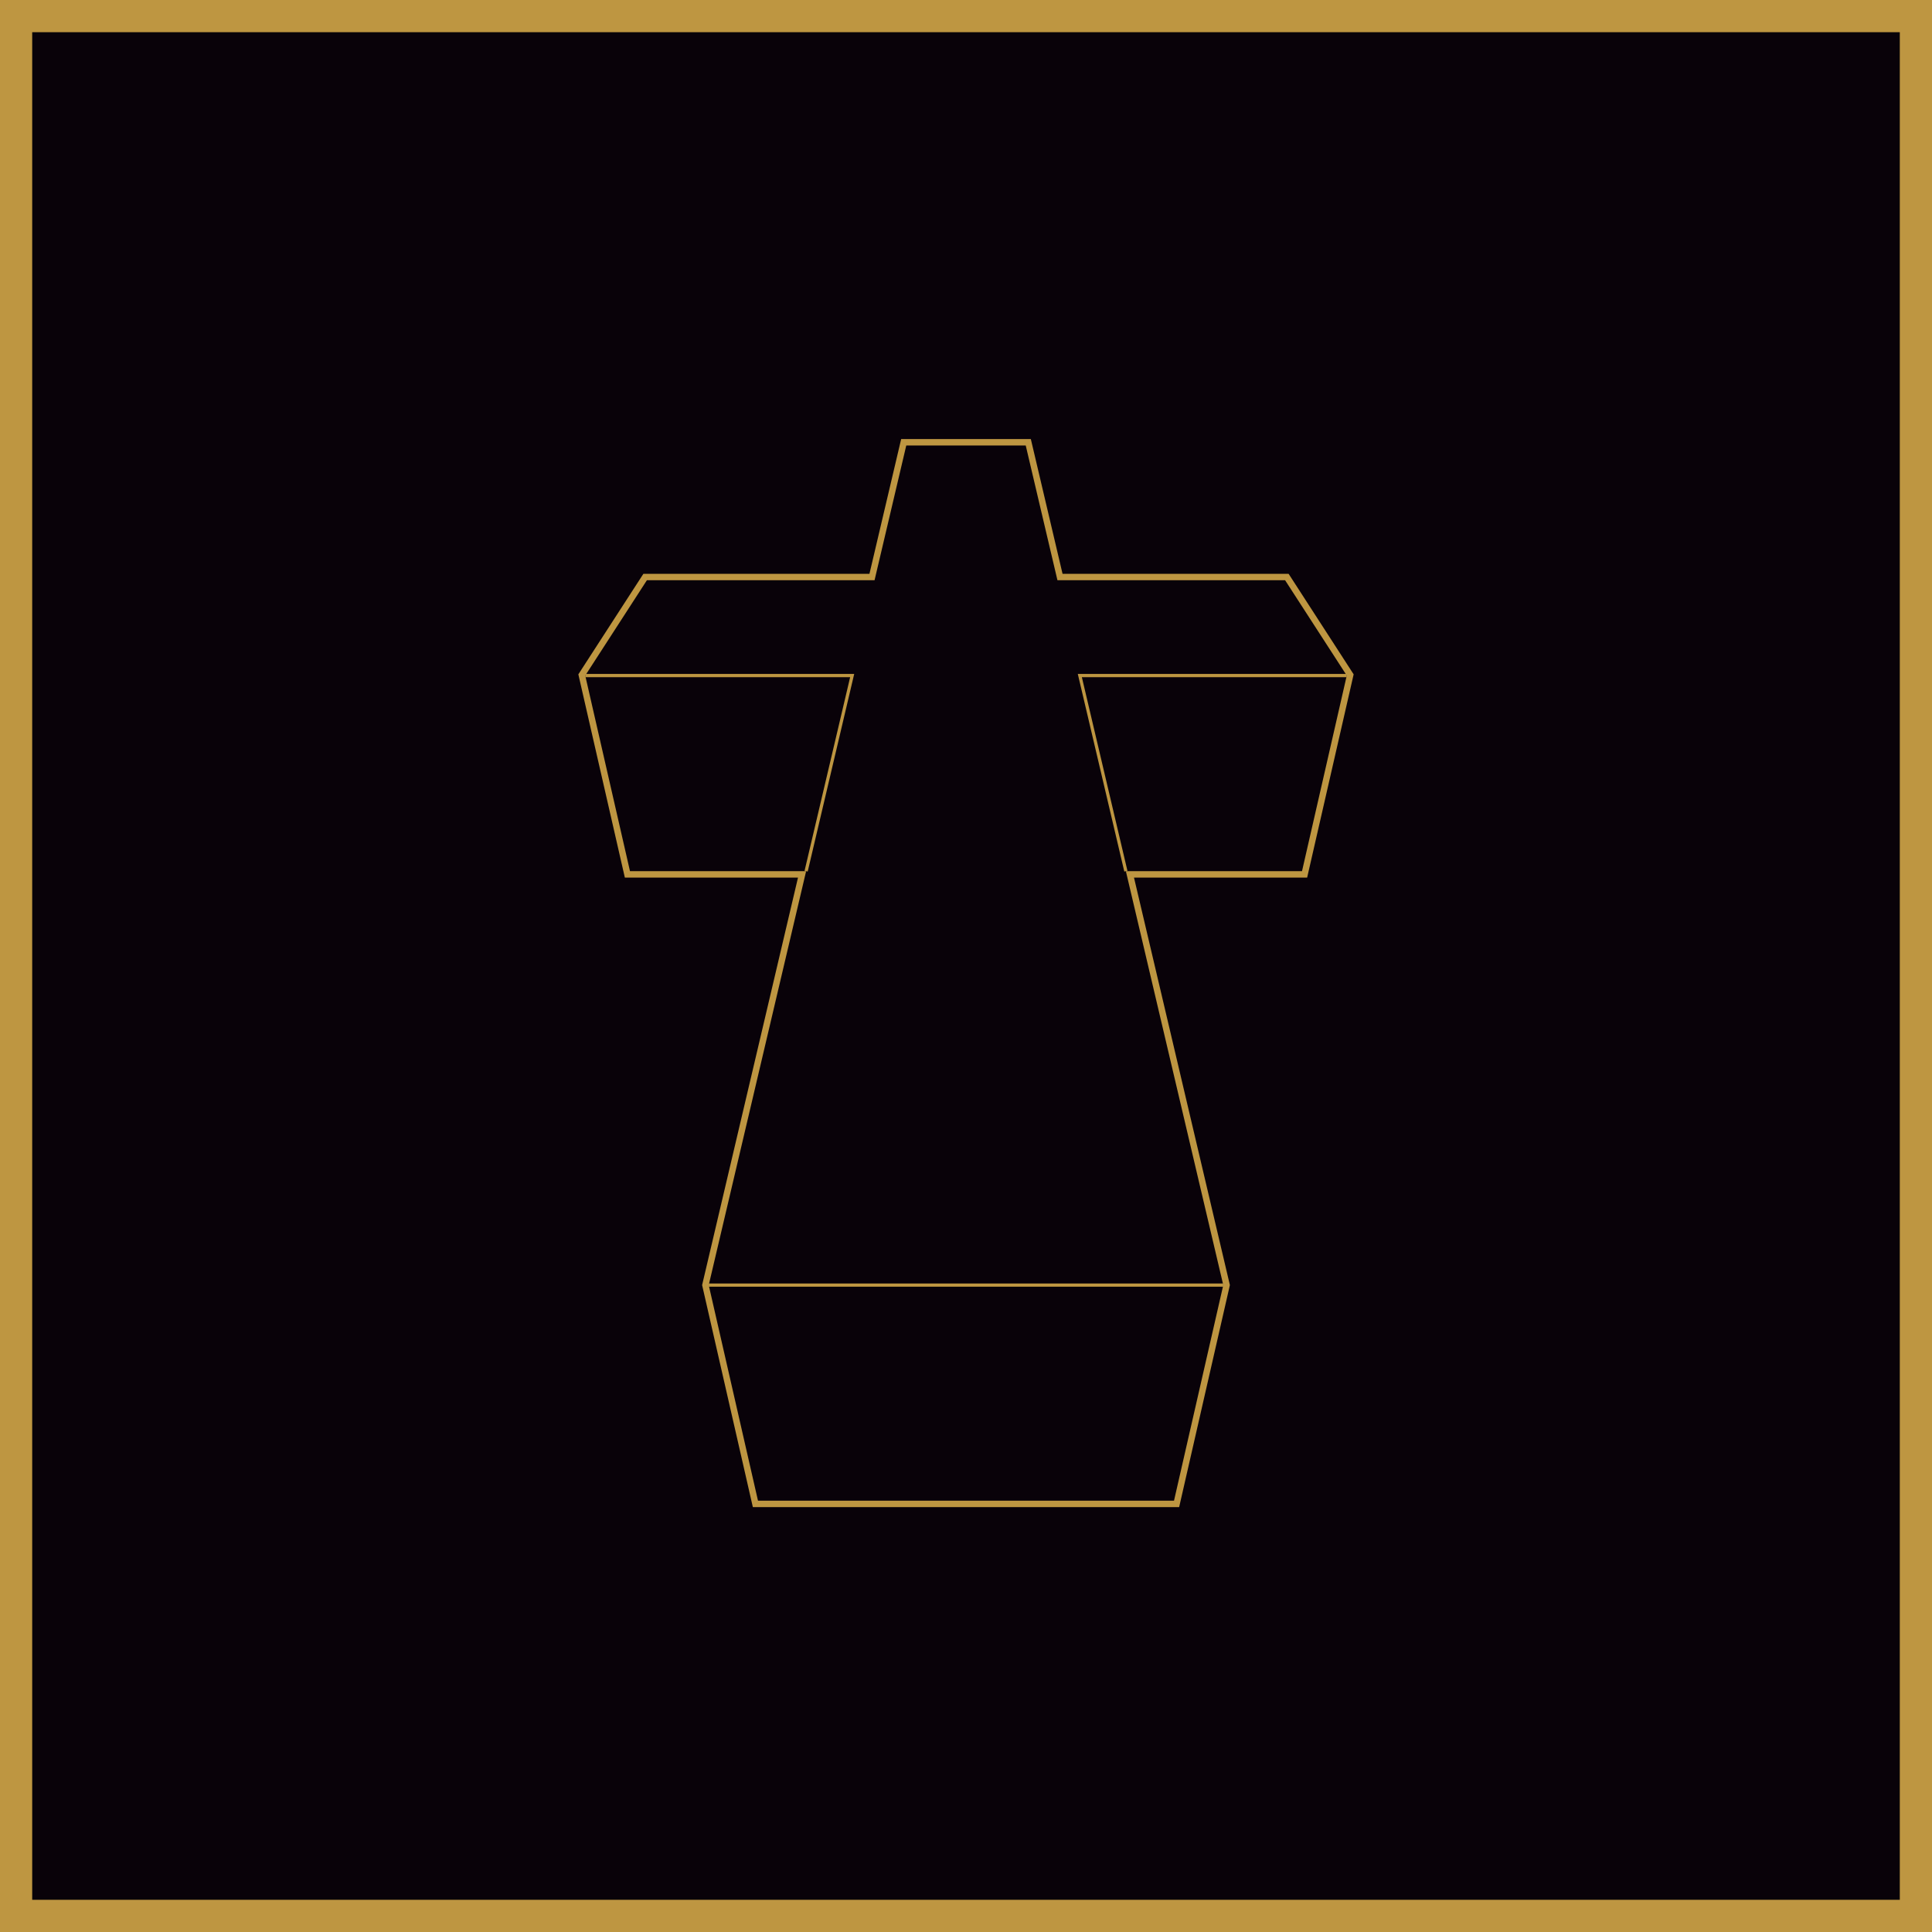
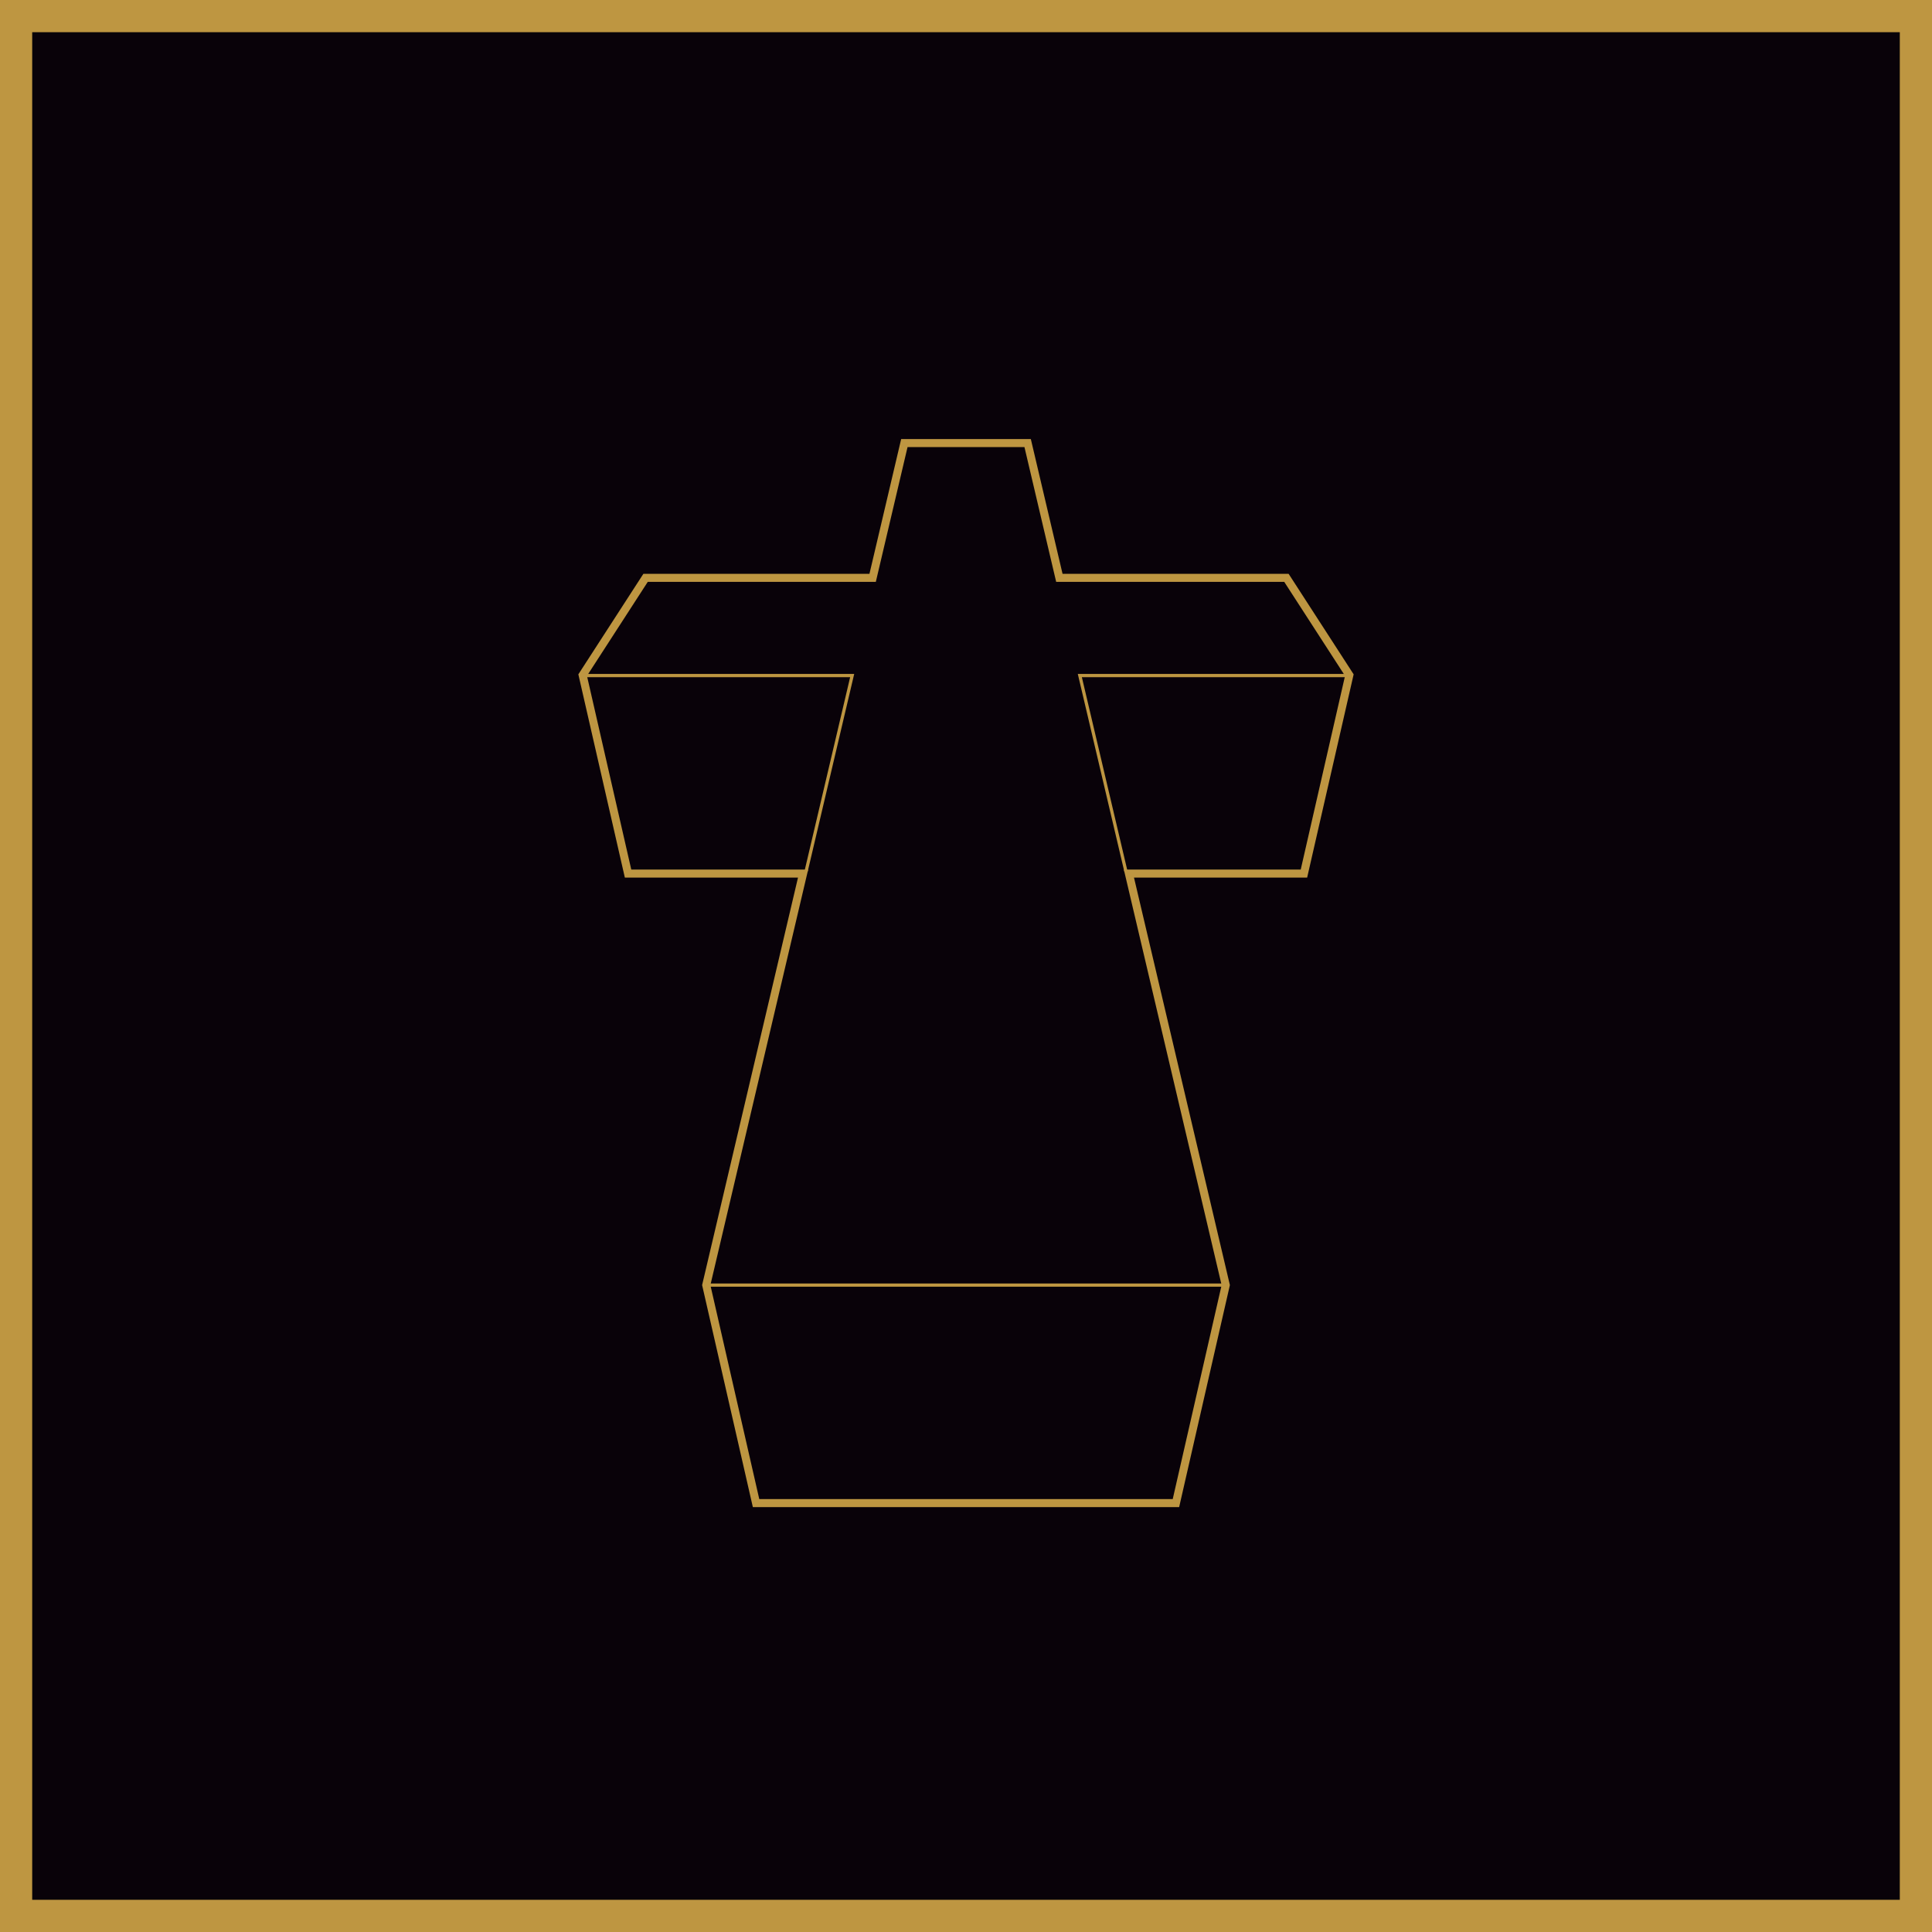
- <svg xmlns="http://www.w3.org/2000/svg" viewBox="0 0 1200 1200" width="1200" height="1200">
+ <svg xmlns="http://www.w3.org/2000/svg" xmlns:xlink="http://www.w3.org/1999/xlink" viewBox="0 0 1200 1200" width="1200" height="1200">
+   <defs>
+     <path id="cross" d="m836.5 419.6-38.3-59.2H656.8l-19.7-83.7h-74.2l-19.7 83.7H401.8l-38.3 59.2 27.8 121.5h109.4l-60.5 257.1 30.6 133.9h258.4l30.6-133.9-60.5-257.1h109.4l27.8-121.5z" />
+   </defs>
  <g stroke="#be9641">
    <path fill="#090209" stroke-width="20" d="M1190 10v1180H10V10z" />
-     <path fill="#090209" paint-order="stroke" stroke-width="8" d="m836.5 419.6-38.3-59.2H656.8l-19.7-83.7h-74.2l-19.7 83.7H401.8l-38.3 59.2 27.8 121.5h109.4l-60.5 257.1 30.6 133.9h258.4l30.6-133.9-60.5-257.1h109.4l27.8-121.5z" />
+     <use xlink:href="#cross" fill="#090209" paint-order="stroke" stroke-width="8" />
+     <use xlink:href="#cross" fill="none" stroke-width="2" />
    <g fill="none" stroke-width="2">
      <path d="M759.8 798.2H440.2" />
      <path d="M363.5 419.6h165.8l-28.6 121.5M836.5 419.6H670.7l28.6 121.5" />
    </g>
  </g>
</svg>
